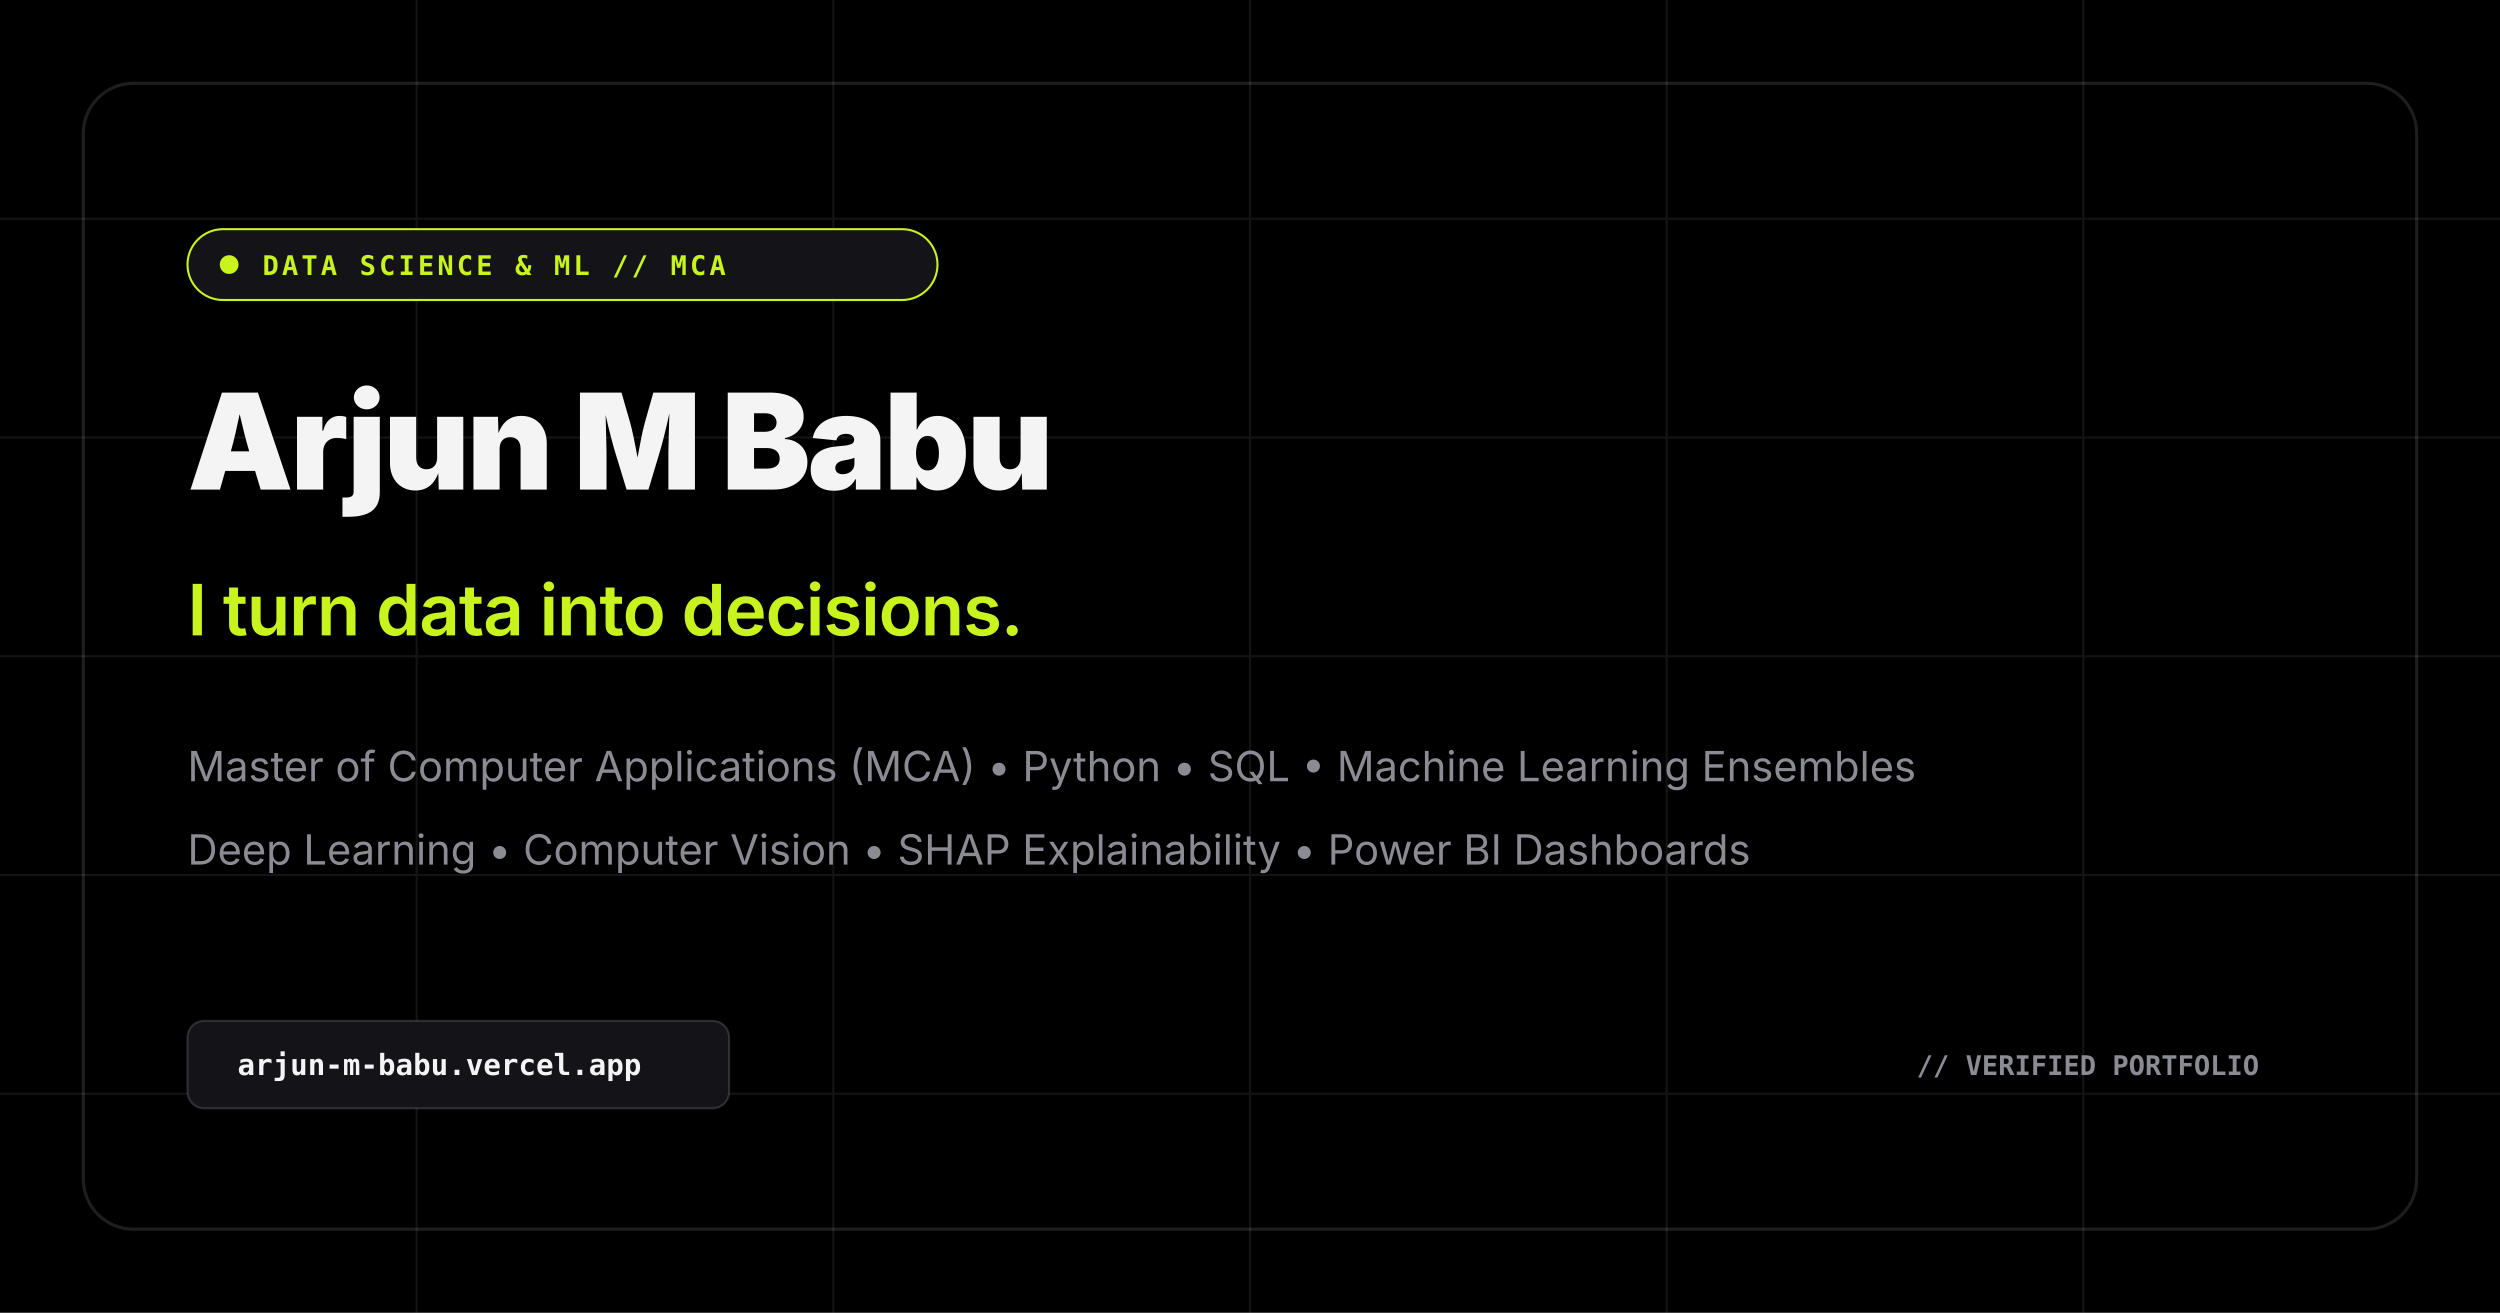
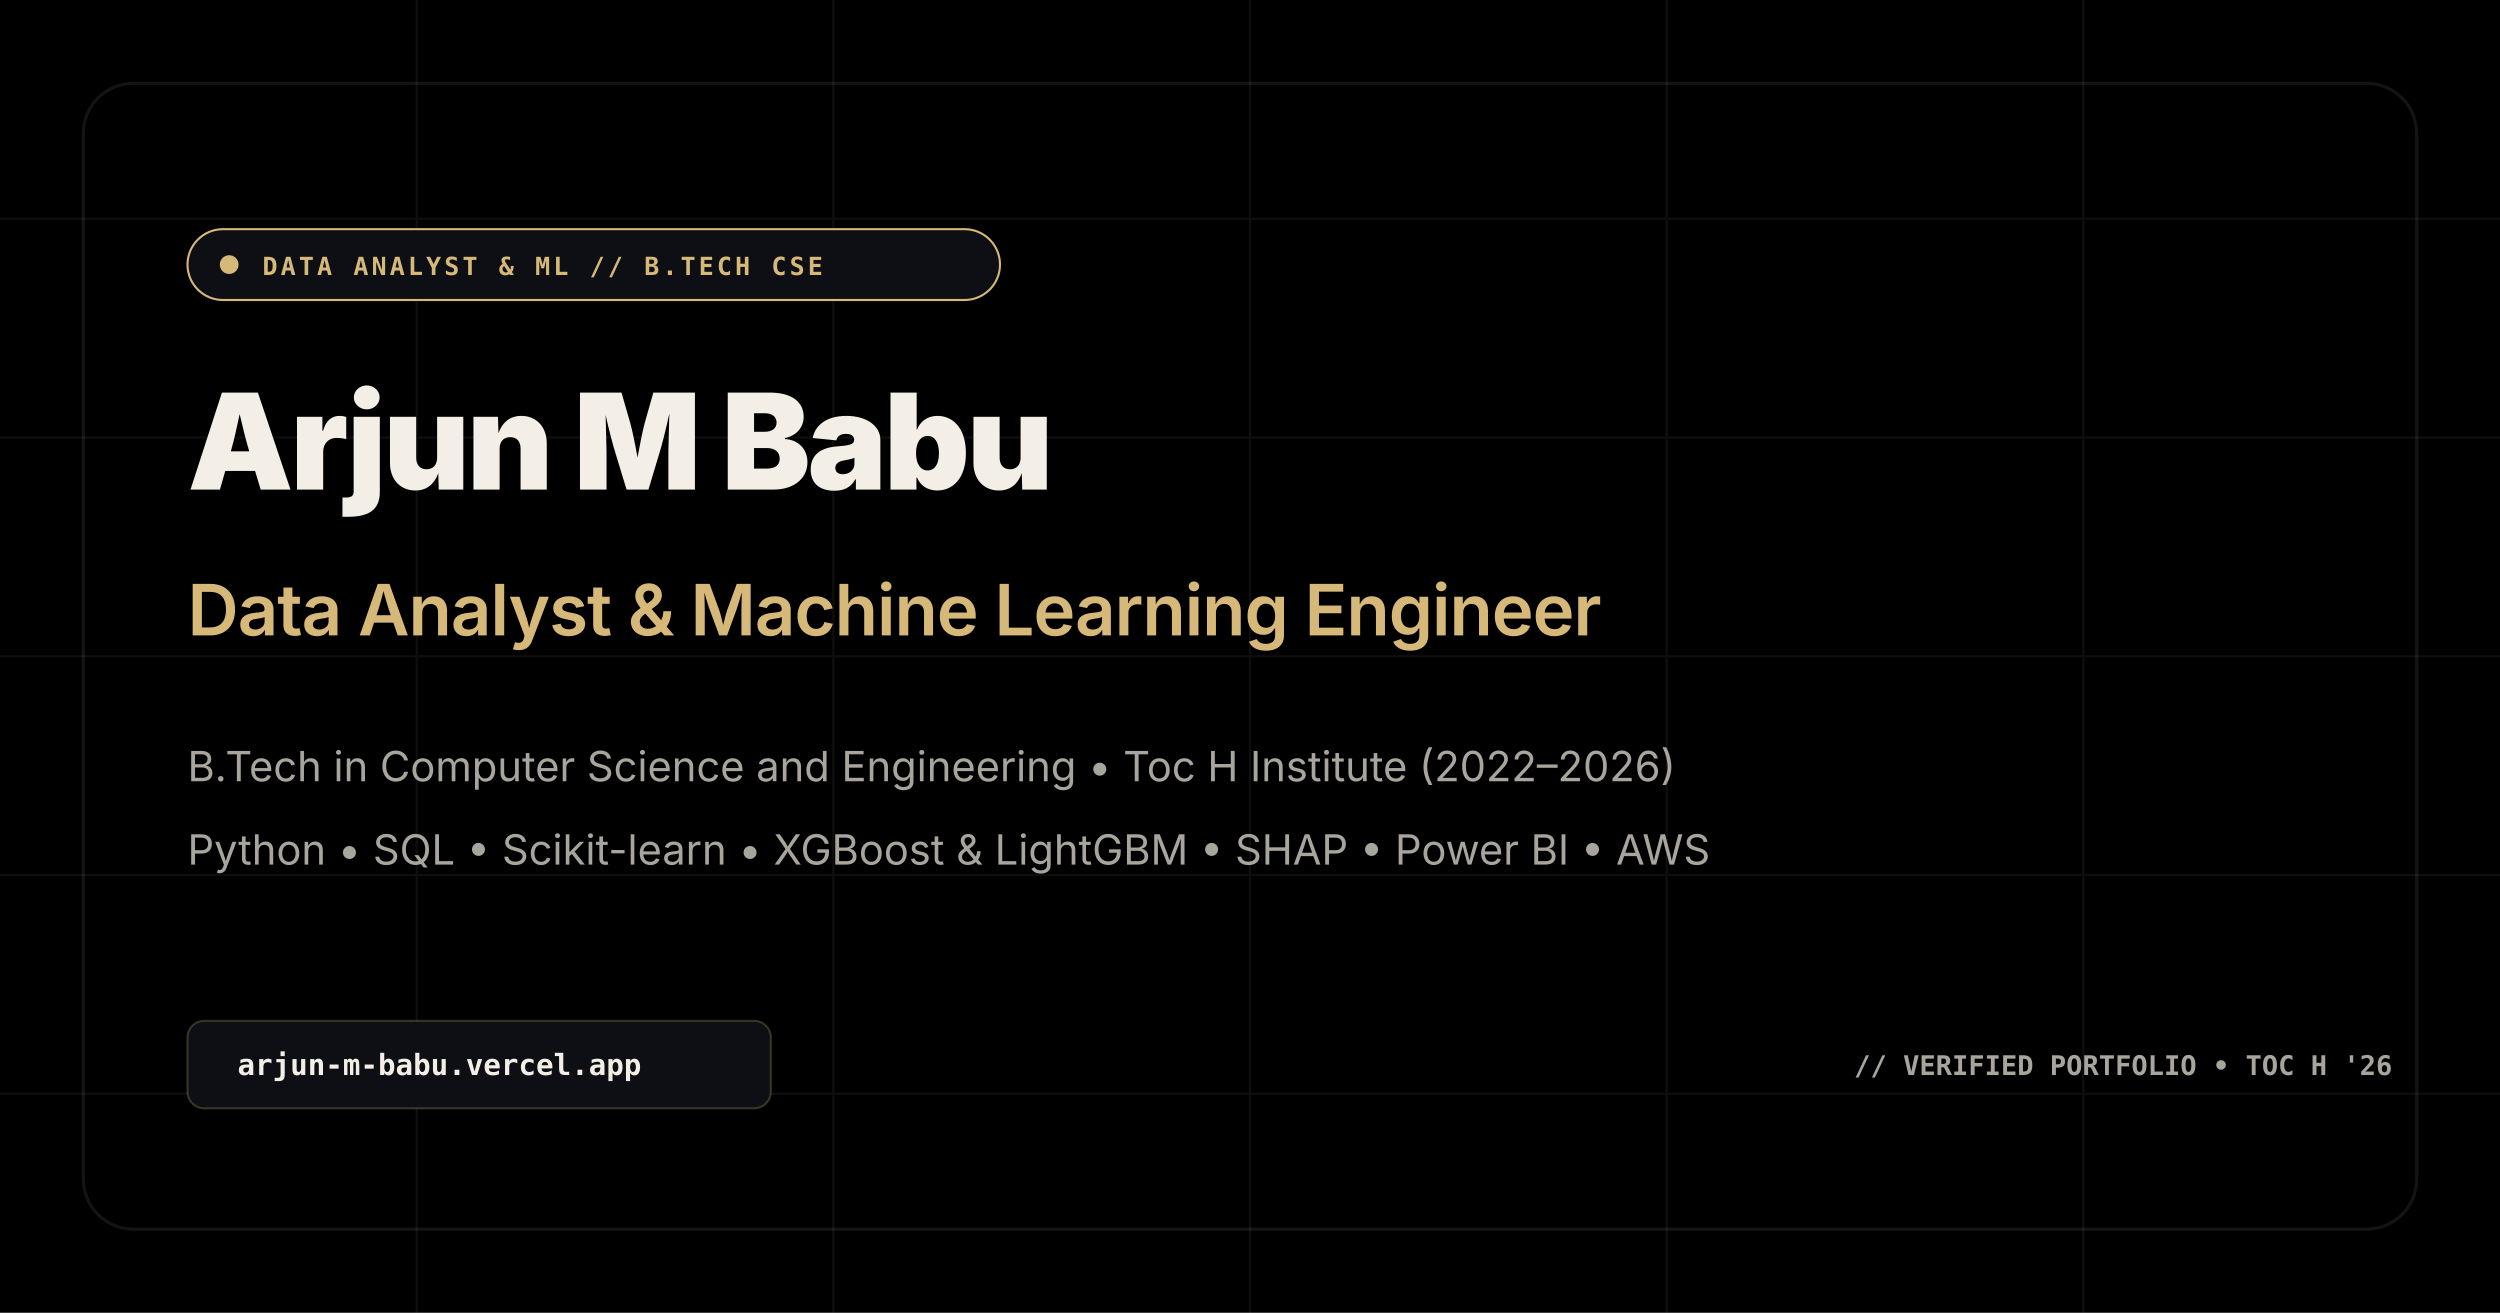
<svg xmlns="http://www.w3.org/2000/svg" width="1200" height="630" viewBox="0 0 1200 630" fill="none">
  <defs>
    <radialGradient id="ogGlow" cx="20%" cy="20%" r="70%">
-       <stop offset="0%" stopColor="#C8F31D" stopOpacity="0.18" />
-       <stop offset="50%" stopColor="#1E1B4B" stopOpacity="0.4" />
-       <stop offset="100%" stopColor="#060608" stopOpacity="1" />
+       <stop offset="0%" stopColor="#D6B979" stopOpacity="0.18" />
+       <stop offset="45%" stopColor="#3B3F9E" stopOpacity="0.15" />
+       <stop offset="100%" stopColor="#07080C" stopOpacity="1" />
    </radialGradient>
-     <linearGradient id="iridescentBorder" x1="0%" y1="0%" x2="100%" y2="100%">
-       <stop offset="0%" stopColor="#3B82F6" />
-       <stop offset="25%" stopColor="#F97316" />
-       <stop offset="50%" stopColor="#22C55E" />
-       <stop offset="75%" stopColor="#D946EF" />
-       <stop offset="100%" stopColor="#C8F31D" />
+     <linearGradient id="champagneBorder" x1="0%" y1="0%" x2="100%" y2="100%">
+       <stop offset="0%" stopColor="#D6B979" />
+       <stop offset="50%" stopColor="#F0DDA8" />
+       <stop offset="100%" stopColor="#9C7F3F" />
    </linearGradient>
  </defs>
-   <rect width="1200" height="630" fill="#060608" />
+   <rect width="1200" height="630" fill="#07080C" />
  <rect width="1200" height="630" fill="url(#ogGlow)" />
-   <g opacity="0.08" stroke="#FFFFFF" stroke-width="1">
+   <g opacity="0.06" stroke="#FFFFFF" stroke-width="1">
    <line x1="0" y1="105" x2="1200" y2="105" />
    <line x1="0" y1="210" x2="1200" y2="210" />
    <line x1="0" y1="315" x2="1200" y2="315" />
    <line x1="0" y1="420" x2="1200" y2="420" />
    <line x1="0" y1="525" x2="1200" y2="525" />
    <line x1="200" y1="0" x2="200" y2="630" />
    <line x1="400" y1="0" x2="400" y2="630" />
    <line x1="600" y1="0" x2="600" y2="630" />
    <line x1="800" y1="0" x2="800" y2="630" />
    <line x1="1000" y1="0" x2="1000" y2="630" />
  </g>
-   <rect x="40" y="40" width="1120" height="550" rx="24" stroke="rgba(255,255,255,0.12)" stroke-width="1.5" fill="none" />
+   <rect x="40" y="40" width="1120" height="550" rx="24" stroke="rgba(255,255,255,0.08)" stroke-width="1.5" fill="none" />
  <g transform="translate(90, 110)">
-     <rect width="360" height="34" rx="17" fill="#141418" stroke="#C8F31D" stroke-width="1" />
-     <circle cx="20" cy="17" r="4.5" fill="#C8F31D" />
-     <text x="36" y="22" font-family="'JetBrains Mono', monospace" font-size="13" font-weight="700" fill="#C8F31D" letter-spacing="1.5">DATA SCIENCE &amp; ML // MCA</text>
+     <rect width="390" height="34" rx="17" fill="#0D0F14" stroke="#D6B979" stroke-width="1" />
+     <circle cx="20" cy="17" r="4.5" fill="#D6B979" />
+     <text x="36" y="22" font-family="'JetBrains Mono', monospace" font-size="12" font-weight="700" fill="#D6B979" letter-spacing="1.5">DATA ANALYST &amp; ML // B.TECH CSE</text>
  </g>
-   <text x="90" y="235" font-family="'Inter', sans-serif" font-size="64" font-weight="900" fill="#F4F4F5" letter-spacing="-1.5">
+   <text x="90" y="235" font-family="'Inter', sans-serif" font-size="64" font-weight="900" fill="#F3EFE6" letter-spacing="-1.5">
    Arjun M Babu
  </text>
-   <text x="90" y="305" font-family="'Inter', sans-serif" font-size="34" font-weight="600" fill="#C8F31D" letter-spacing="-0.5">
-     I turn data into decisions.
+   <text x="90" y="305" font-family="'Inter', sans-serif" font-size="34" font-weight="600" fill="#D6B979" letter-spacing="-0.5">
+     Data Analyst &amp; Machine Learning Engineer
  </text>
-   <text x="90" y="375" font-family="'Inter', sans-serif" font-size="20" font-weight="400" fill="#8B8B93">
-     Master of Computer Applications (MCA) • Python • SQL • Machine Learning Ensembles
+   <text x="90" y="375" font-family="'Inter', sans-serif" font-size="20" font-weight="400" fill="#A8A59C">
+     B.Tech in Computer Science and Engineering • Toc H Institute (2022–2026)
  </text>
-   <text x="90" y="415" font-family="'Inter', sans-serif" font-size="20" font-weight="400" fill="#8B8B93">
-     Deep Learning • Computer Vision • SHAP Explainability • Power BI Dashboards
+   <text x="90" y="415" font-family="'Inter', sans-serif" font-size="20" font-weight="400" fill="#A8A59C">
+     Python • SQL • Scikit-learn • XGBoost &amp; LightGBM • SHAP • Power BI • AWS
  </text>
  <g transform="translate(90, 490)">
-     <rect width="260" height="42" rx="8" fill="#141418" stroke="rgba(255,255,255,0.15)" />
-     <text x="24" y="26" font-family="'JetBrains Mono', monospace" font-size="14" font-weight="600" fill="#F4F4F5">
+     <rect width="280" height="42" rx="8" fill="#0D0F14" stroke="rgba(214,185,121,0.25)" />
+     <text x="24" y="26" font-family="'JetBrains Mono', monospace" font-size="14" font-weight="600" fill="#F3EFE6">
      arjun-m-babu.vercel.app
    </text>
  </g>
-   <g transform="translate(920, 490)">
-     <text x="0" y="26" font-family="'JetBrains Mono', monospace" font-size="13" font-weight="600" fill="#8B8B93">
-       // VERIFIED PORTFOLIO
+   <g transform="translate(890, 490)">
+     <text x="0" y="26" font-family="'JetBrains Mono', monospace" font-size="13" font-weight="600" fill="#A8A59C">
+       // VERIFIED PORTFOLIO • TOC H '26
    </text>
  </g>
</svg>
